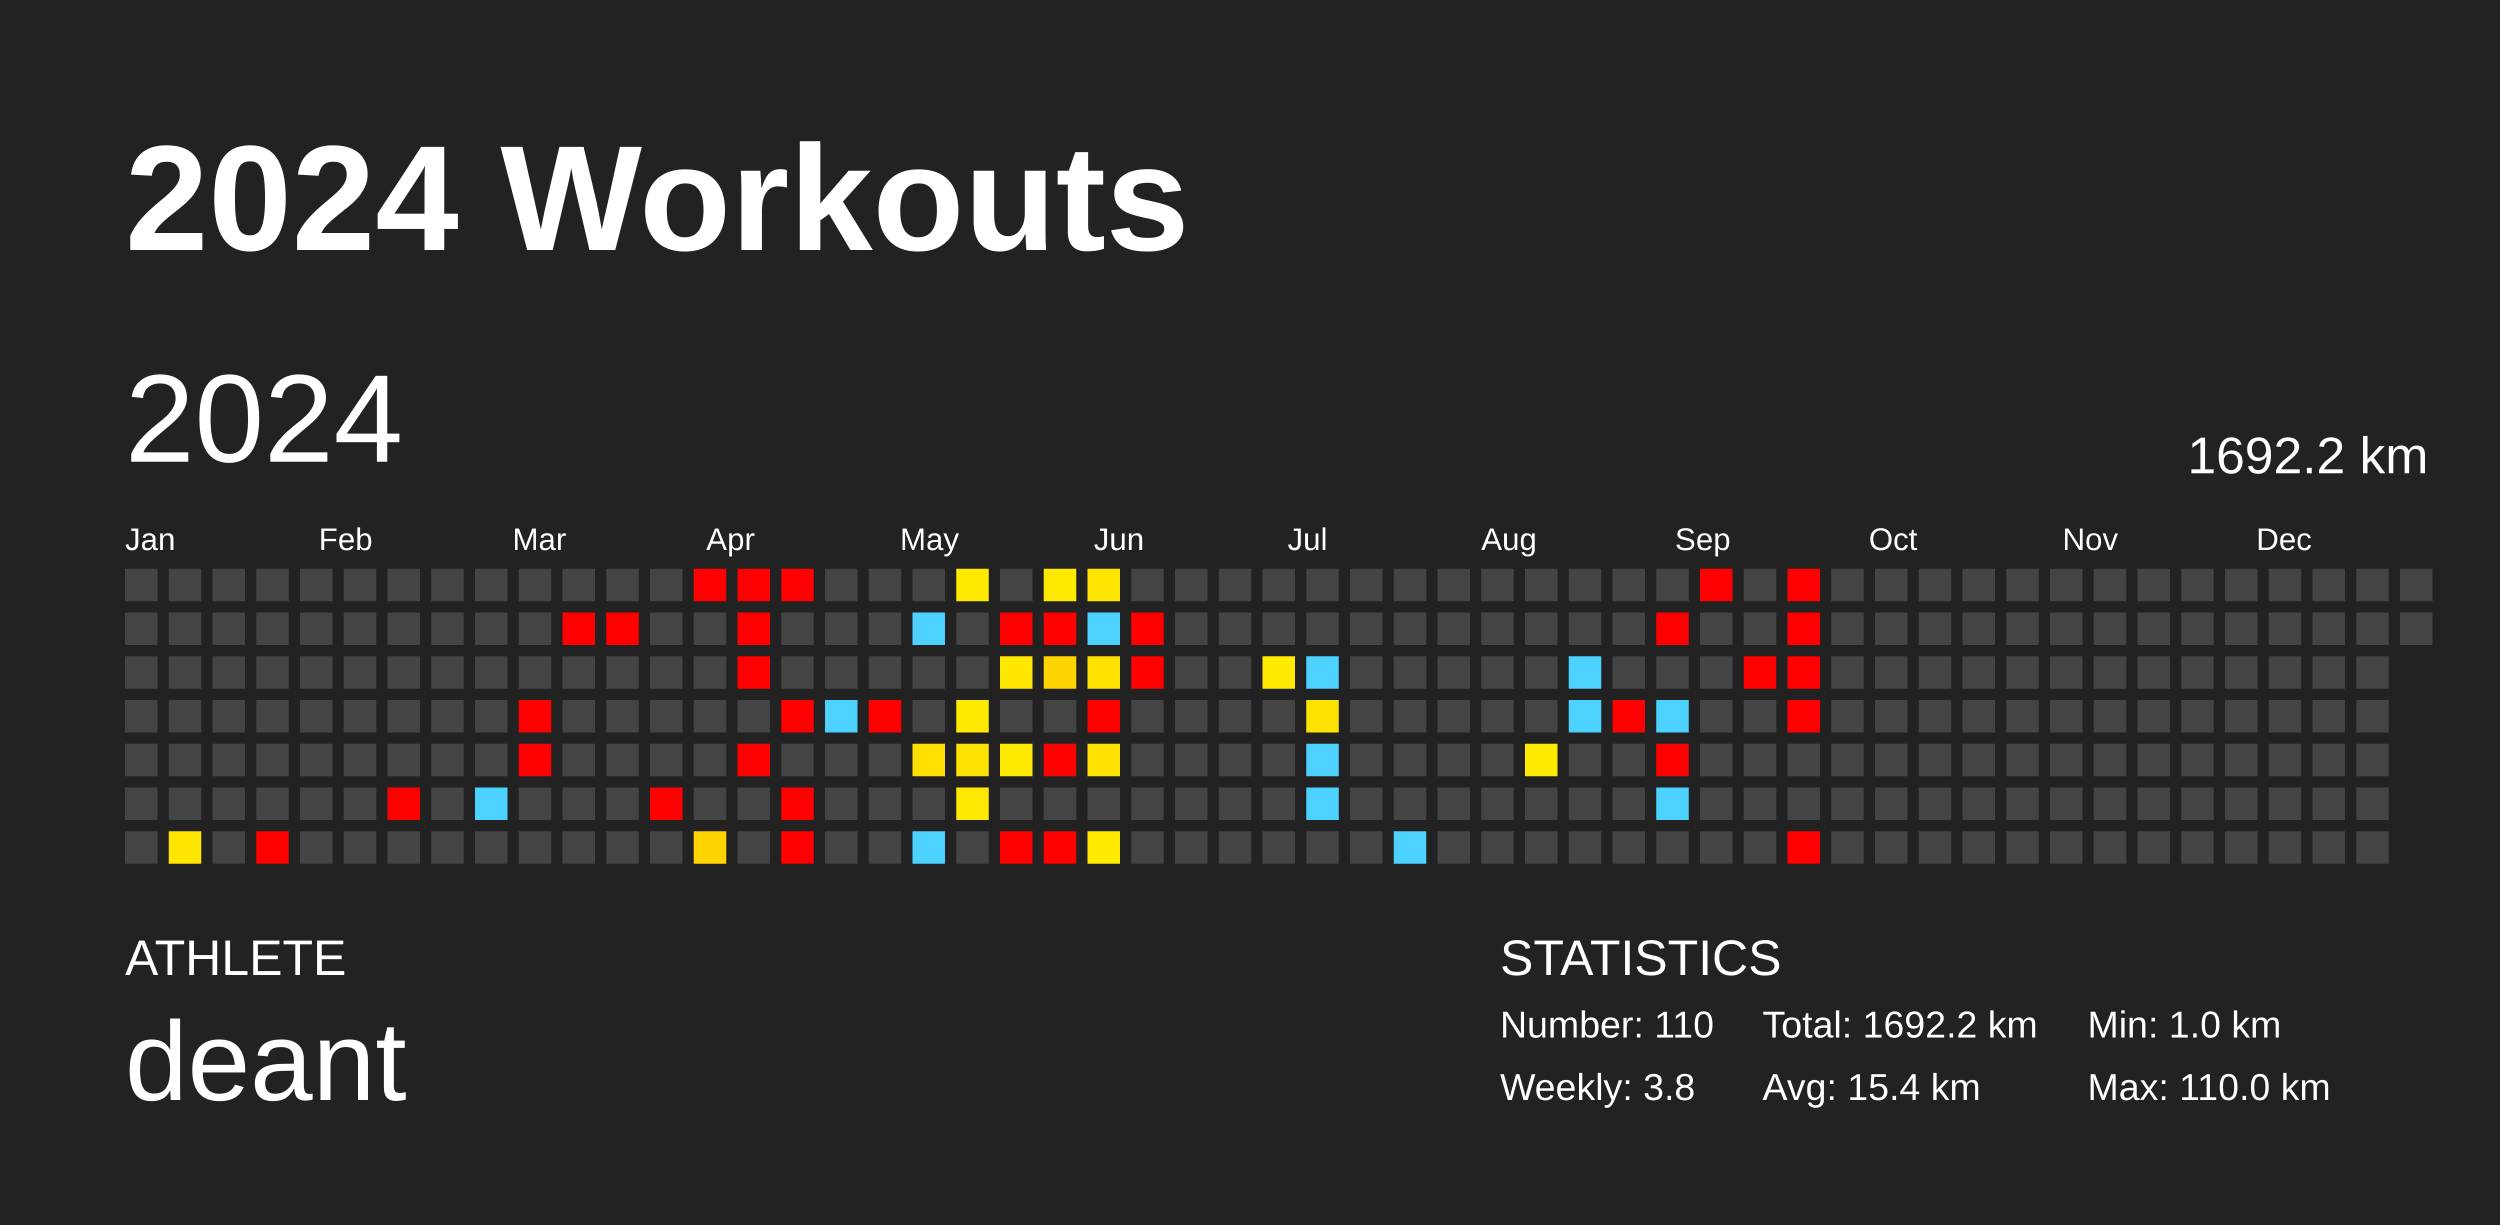
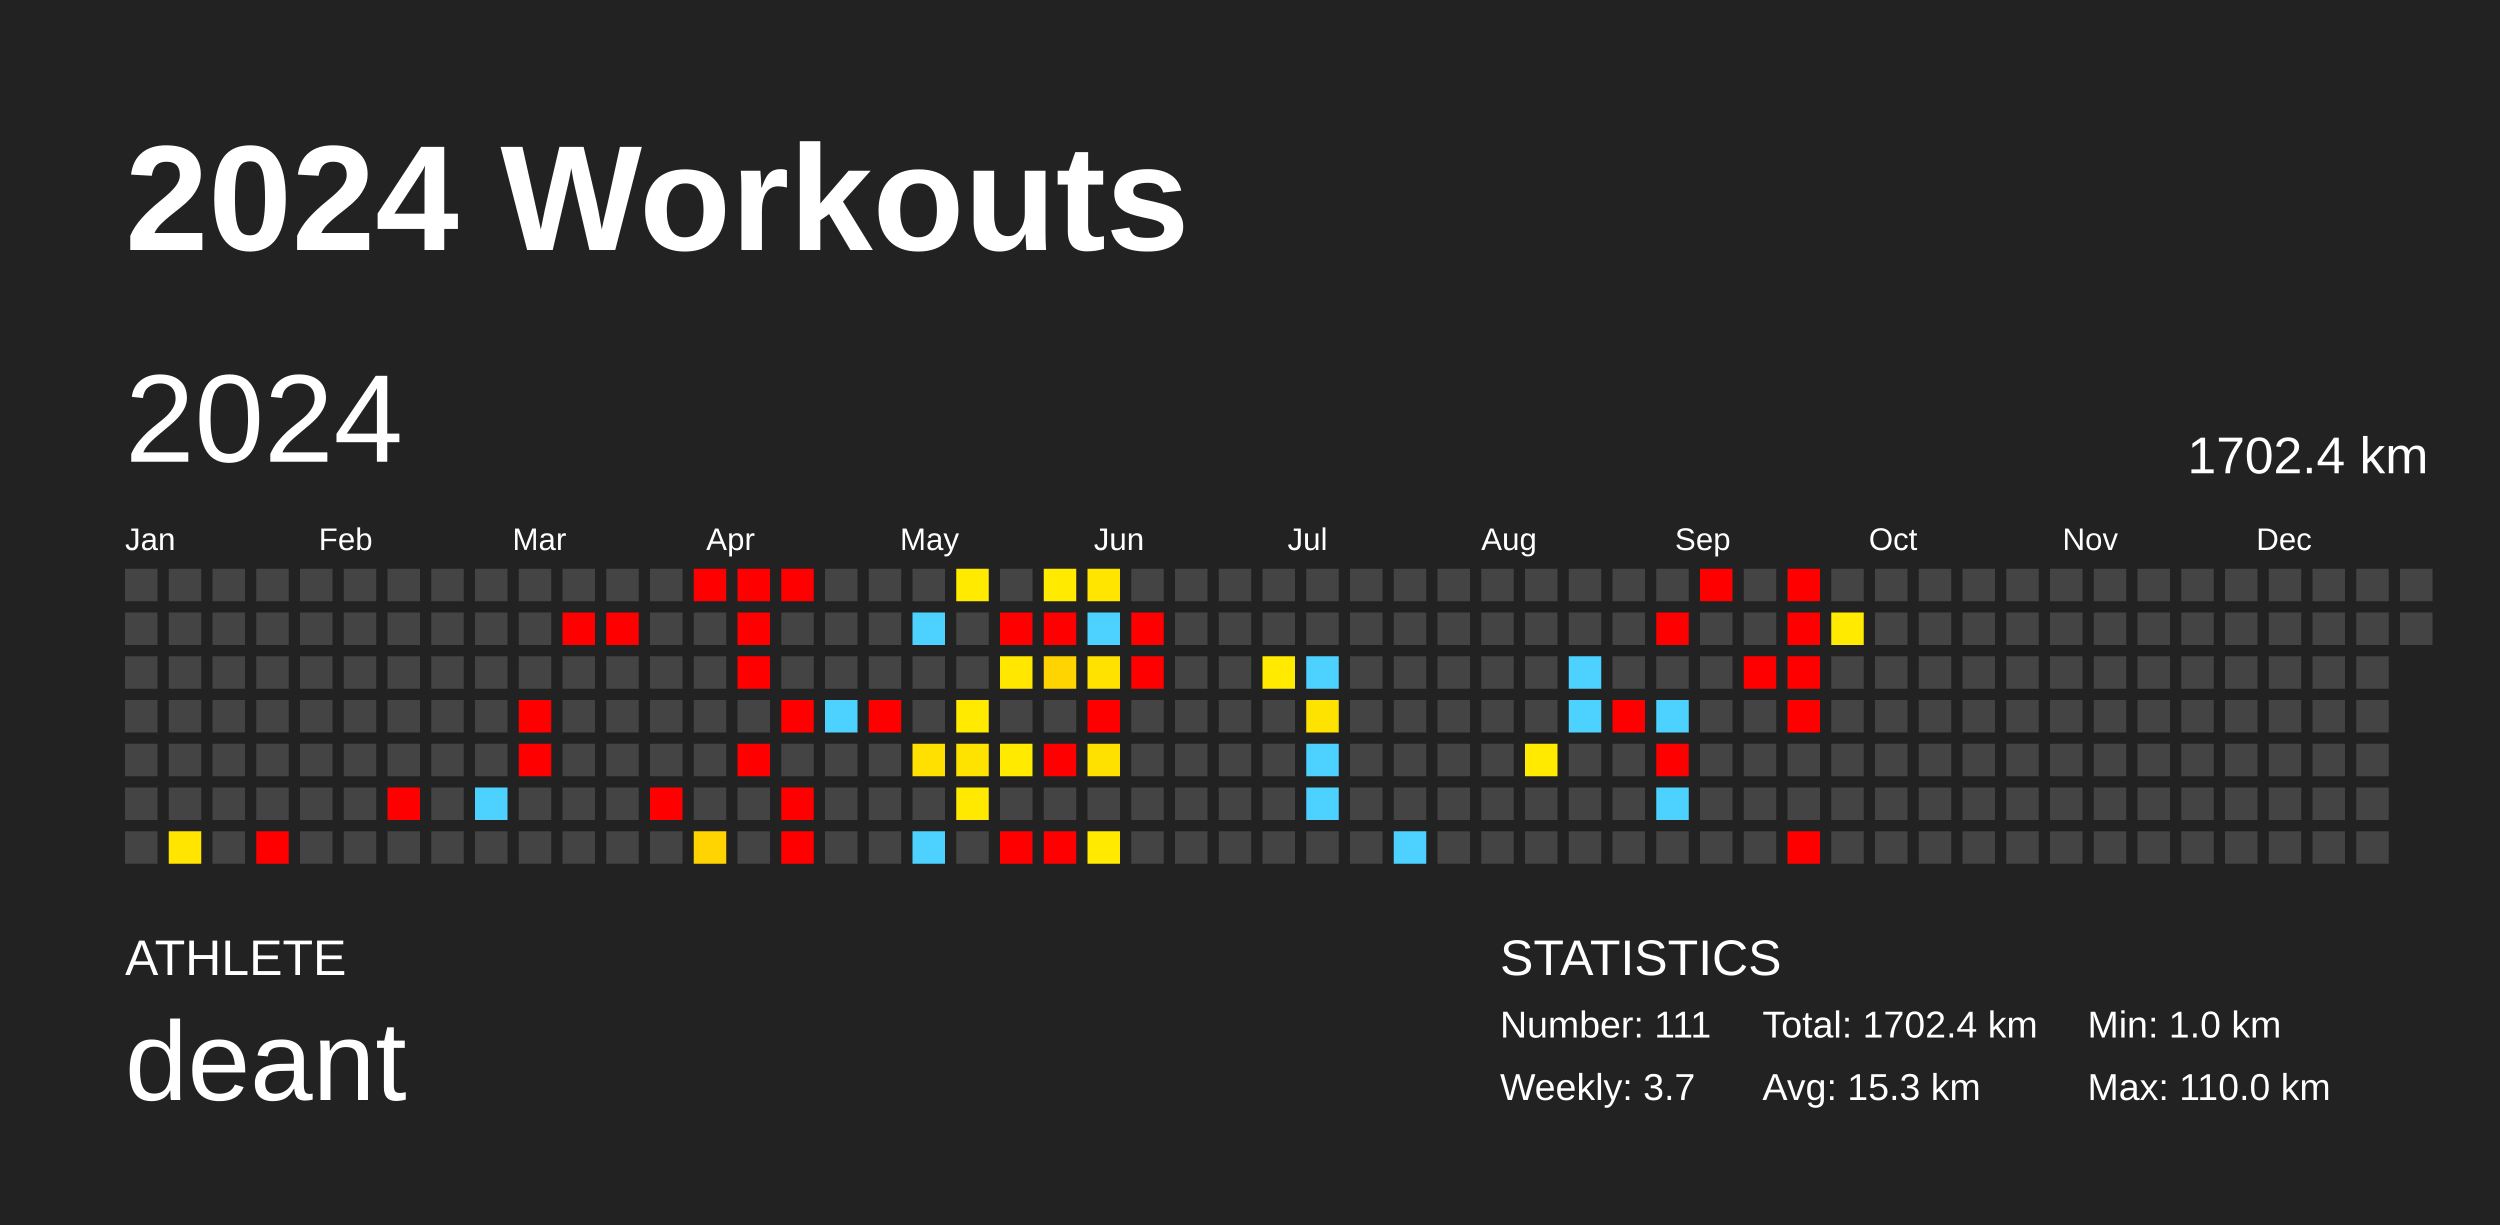
<svg xmlns="http://www.w3.org/2000/svg" baseProfile="full" height="98mm" version="1.1" viewBox="0,0,200,98" width="200mm">
  <defs />
  <rect fill="#222222" height="98" width="200" x="0" y="0" />
  <text fill="#FFFFFF" style="font-size:12px; font-family:Arial; font-weight:bold;" x="10" y="20">2024 Workouts</text>
  <text fill="#FFFFFF" style="font-size:4px; font-family:Arial" x="10" y="78">ATHLETE</text>
  <text fill="#FFFFFF" style="font-size:9px; font-family:Arial" x="10" y="88">deant</text>
  <text fill="#FFFFFF" style="font-size:4px; font-family:Arial" x="120" y="78">STATISTICS</text>
-   <text fill="#FFFFFF" style="font-size:3px; font-family:Arial" x="120" y="83">Number: 110</text>
-   <text fill="#FFFFFF" style="font-size:3px; font-family:Arial" x="120" y="88">Weekly: 3.8</text>
-   <text fill="#FFFFFF" style="font-size:3px; font-family:Arial" x="141" y="83">Total: 1692.2 km</text>
-   <text fill="#FFFFFF" style="font-size:3px; font-family:Arial" x="141" y="88">Avg: 15.4 km</text>
+   <text fill="#FFFFFF" style="font-size:3px; font-family:Arial" x="120" y="83">Number: 111</text>
+   <text fill="#FFFFFF" style="font-size:3px; font-family:Arial" x="120" y="88">Weekly: 3.7</text>
+   <text fill="#FFFFFF" style="font-size:3px; font-family:Arial" x="141" y="83">Total: 1702.4 km</text>
+   <text fill="#FFFFFF" style="font-size:3px; font-family:Arial" x="141" y="88">Avg: 15.3 km</text>
  <text fill="#FFFFFF" style="font-size:3px; font-family:Arial" x="167" y="83">Min: 1.0 km</text>
  <text fill="#FFFFFF" style="font-size:3px; font-family:Arial" x="167" y="88">Max: 110.0 km</text>
  <text dominant-baseline="hanging" fill="#FFFFFF" style="font-size:10.0px; font-family:Arial;" x="10" y="30">2024</text>
-   <text dominant-baseline="hanging" fill="#FFFFFF" style="font-size:4.125px; font-family:Arial;" x="175" y="35">1692.2 km</text>
+   <text dominant-baseline="hanging" fill="#FFFFFF" style="font-size:4.125px; font-family:Arial;" x="175" y="35">1702.4 km</text>
  <text fill="#FFFFFF" style="font-size:2.5px; font-family:Arial" x="10.0" y="44">Jan</text>
  <text fill="#FFFFFF" style="font-size:2.5px; font-family:Arial" x="25.5" y="44">Feb</text>
  <text fill="#FFFFFF" style="font-size:2.5px; font-family:Arial" x="41.0" y="44">Mar</text>
  <text fill="#FFFFFF" style="font-size:2.5px; font-family:Arial" x="56.5" y="44">Apr</text>
  <text fill="#FFFFFF" style="font-size:2.5px; font-family:Arial" x="72.0" y="44">May</text>
  <text fill="#FFFFFF" style="font-size:2.5px; font-family:Arial" x="87.5" y="44">Jun</text>
  <text fill="#FFFFFF" style="font-size:2.5px; font-family:Arial" x="103.0" y="44">Jul</text>
  <text fill="#FFFFFF" style="font-size:2.5px; font-family:Arial" x="118.5" y="44">Aug</text>
  <text fill="#FFFFFF" style="font-size:2.5px; font-family:Arial" x="134.0" y="44">Sep</text>
  <text fill="#FFFFFF" style="font-size:2.5px; font-family:Arial" x="149.5" y="44">Oct</text>
  <text fill="#FFFFFF" style="font-size:2.5px; font-family:Arial" x="165.0" y="44">Nov</text>
  <text fill="#FFFFFF" style="font-size:2.5px; font-family:Arial" x="180.5" y="44">Dec</text>
  <rect fill="#444444" height="2.6" width="2.6" x="10.0" y="45.5" />
  <rect fill="#444444" height="2.6" width="2.6" x="10.0" y="49.0" />
  <rect fill="#444444" height="2.6" width="2.6" x="10.0" y="52.5" />
  <rect fill="#444444" height="2.6" width="2.6" x="10.0" y="56.0" />
  <rect fill="#444444" height="2.6" width="2.6" x="10.0" y="59.5" />
  <rect fill="#444444" height="2.6" width="2.6" x="10.0" y="63.0" />
  <rect fill="#444444" height="2.6" width="2.6" x="10.0" y="66.5" />
  <rect fill="#444444" height="2.6" width="2.6" x="13.5" y="45.5" />
  <rect fill="#444444" height="2.6" width="2.6" x="13.5" y="49.0" />
  <rect fill="#444444" height="2.6" width="2.6" x="13.5" y="52.5" />
  <rect fill="#444444" height="2.6" width="2.6" x="13.5" y="56.0" />
  <rect fill="#444444" height="2.6" width="2.6" x="13.5" y="59.5" />
  <rect fill="#444444" height="2.6" width="2.6" x="13.5" y="63.0" />
  <rect fill="#ffe500" height="2.6" width="2.6" x="13.5" y="66.5" />
  <rect fill="#444444" height="2.6" width="2.6" x="17.0" y="45.5" />
  <rect fill="#444444" height="2.6" width="2.6" x="17.0" y="49.0" />
  <rect fill="#444444" height="2.6" width="2.6" x="17.0" y="52.5" />
  <rect fill="#444444" height="2.6" width="2.6" x="17.0" y="56.0" />
  <rect fill="#444444" height="2.6" width="2.6" x="17.0" y="59.5" />
  <rect fill="#444444" height="2.6" width="2.6" x="17.0" y="63.0" />
  <rect fill="#444444" height="2.6" width="2.6" x="17.0" y="66.5" />
  <rect fill="#444444" height="2.6" width="2.6" x="20.5" y="45.5" />
  <rect fill="#444444" height="2.6" width="2.6" x="20.5" y="49.0" />
  <rect fill="#444444" height="2.6" width="2.6" x="20.5" y="52.5" />
  <rect fill="#444444" height="2.6" width="2.6" x="20.5" y="56.0" />
  <rect fill="#444444" height="2.6" width="2.6" x="20.5" y="59.5" />
  <rect fill="#444444" height="2.6" width="2.6" x="20.5" y="63.0" />
  <rect fill="red" height="2.6" width="2.6" x="20.5" y="66.5" />
  <rect fill="#444444" height="2.6" width="2.6" x="24.0" y="45.5" />
  <rect fill="#444444" height="2.6" width="2.6" x="24.0" y="49.0" />
  <rect fill="#444444" height="2.6" width="2.6" x="24.0" y="52.5" />
  <rect fill="#444444" height="2.6" width="2.6" x="24.0" y="56.0" />
  <rect fill="#444444" height="2.6" width="2.6" x="24.0" y="59.5" />
  <rect fill="#444444" height="2.6" width="2.6" x="24.0" y="63.0" />
  <rect fill="#444444" height="2.6" width="2.6" x="24.0" y="66.5" />
  <rect fill="#444444" height="2.6" width="2.6" x="27.5" y="45.5" />
  <rect fill="#444444" height="2.6" width="2.6" x="27.5" y="49.0" />
  <rect fill="#444444" height="2.6" width="2.6" x="27.5" y="52.5" />
  <rect fill="#444444" height="2.6" width="2.6" x="27.5" y="56.0" />
  <rect fill="#444444" height="2.6" width="2.6" x="27.5" y="59.5" />
  <rect fill="#444444" height="2.6" width="2.6" x="27.5" y="63.0" />
  <rect fill="#444444" height="2.6" width="2.6" x="27.5" y="66.5" />
  <rect fill="#444444" height="2.6" width="2.6" x="31.0" y="45.5" />
  <rect fill="#444444" height="2.6" width="2.6" x="31.0" y="49.0" />
  <rect fill="#444444" height="2.6" width="2.6" x="31.0" y="52.5" />
  <rect fill="#444444" height="2.6" width="2.6" x="31.0" y="56.0" />
  <rect fill="#444444" height="2.6" width="2.6" x="31.0" y="59.5" />
  <rect fill="red" height="2.6" width="2.6" x="31.0" y="63.0" />
  <rect fill="#444444" height="2.6" width="2.6" x="31.0" y="66.5" />
  <rect fill="#444444" height="2.6" width="2.6" x="34.5" y="45.5" />
  <rect fill="#444444" height="2.6" width="2.6" x="34.5" y="49.0" />
  <rect fill="#444444" height="2.6" width="2.6" x="34.5" y="52.5" />
  <rect fill="#444444" height="2.6" width="2.6" x="34.5" y="56.0" />
  <rect fill="#444444" height="2.6" width="2.6" x="34.5" y="59.5" />
  <rect fill="#444444" height="2.6" width="2.6" x="34.5" y="63.0" />
  <rect fill="#444444" height="2.6" width="2.6" x="34.5" y="66.5" />
  <rect fill="#444444" height="2.6" width="2.6" x="38.0" y="45.5" />
  <rect fill="#444444" height="2.6" width="2.6" x="38.0" y="49.0" />
  <rect fill="#444444" height="2.6" width="2.6" x="38.0" y="52.5" />
  <rect fill="#444444" height="2.6" width="2.6" x="38.0" y="56.0" />
  <rect fill="#444444" height="2.6" width="2.6" x="38.0" y="59.5" />
  <rect fill="#4dd2ff" height="2.6" width="2.6" x="38.0" y="63.0" />
  <rect fill="#444444" height="2.6" width="2.6" x="38.0" y="66.5" />
  <rect fill="#444444" height="2.6" width="2.6" x="41.5" y="45.5" />
  <rect fill="#444444" height="2.6" width="2.6" x="41.5" y="49.0" />
  <rect fill="#444444" height="2.6" width="2.6" x="41.5" y="52.5" />
  <rect fill="red" height="2.6" width="2.6" x="41.5" y="56.0" />
  <rect fill="red" height="2.6" width="2.6" x="41.5" y="59.5" />
  <rect fill="#444444" height="2.6" width="2.6" x="41.5" y="63.0" />
  <rect fill="#444444" height="2.6" width="2.6" x="41.5" y="66.5" />
  <rect fill="#444444" height="2.6" width="2.6" x="45.0" y="45.5" />
  <rect fill="red" height="2.6" width="2.6" x="45.0" y="49.0" />
  <rect fill="#444444" height="2.6" width="2.6" x="45.0" y="52.5" />
  <rect fill="#444444" height="2.6" width="2.6" x="45.0" y="56.0" />
  <rect fill="#444444" height="2.6" width="2.6" x="45.0" y="59.5" />
  <rect fill="#444444" height="2.6" width="2.6" x="45.0" y="63.0" />
  <rect fill="#444444" height="2.6" width="2.6" x="45.0" y="66.5" />
  <rect fill="#444444" height="2.6" width="2.6" x="48.5" y="45.5" />
  <rect fill="red" height="2.6" width="2.6" x="48.5" y="49.0" />
  <rect fill="#444444" height="2.6" width="2.6" x="48.5" y="52.5" />
  <rect fill="#444444" height="2.6" width="2.6" x="48.5" y="56.0" />
  <rect fill="#444444" height="2.6" width="2.6" x="48.5" y="59.5" />
  <rect fill="#444444" height="2.6" width="2.6" x="48.5" y="63.0" />
  <rect fill="#444444" height="2.6" width="2.6" x="48.5" y="66.5" />
  <rect fill="#444444" height="2.6" width="2.6" x="52.0" y="45.5" />
  <rect fill="#444444" height="2.6" width="2.6" x="52.0" y="49.0" />
  <rect fill="#444444" height="2.6" width="2.6" x="52.0" y="52.5" />
  <rect fill="#444444" height="2.6" width="2.6" x="52.0" y="56.0" />
  <rect fill="#444444" height="2.6" width="2.6" x="52.0" y="59.5" />
  <rect fill="red" height="2.6" width="2.6" x="52.0" y="63.0" />
  <rect fill="#444444" height="2.6" width="2.6" x="52.0" y="66.5" />
  <rect fill="red" height="2.6" width="2.6" x="55.5" y="45.5" />
  <rect fill="#444444" height="2.6" width="2.6" x="55.5" y="49.0" />
  <rect fill="#444444" height="2.6" width="2.6" x="55.5" y="52.5" />
  <rect fill="#444444" height="2.6" width="2.6" x="55.5" y="56.0" />
  <rect fill="#444444" height="2.6" width="2.6" x="55.5" y="59.5" />
  <rect fill="#444444" height="2.6" width="2.6" x="55.5" y="63.0" />
  <rect fill="#ffd400" height="2.6" width="2.6" x="55.5" y="66.5" />
  <rect fill="red" height="2.6" width="2.6" x="59.0" y="45.5" />
  <rect fill="red" height="2.6" width="2.6" x="59.0" y="49.0" />
  <rect fill="red" height="2.6" width="2.6" x="59.0" y="52.5" />
  <rect fill="#444444" height="2.6" width="2.6" x="59.0" y="56.0" />
  <rect fill="red" height="2.6" width="2.6" x="59.0" y="59.5" />
  <rect fill="#444444" height="2.6" width="2.6" x="59.0" y="63.0" />
  <rect fill="#444444" height="2.6" width="2.6" x="59.0" y="66.5" />
  <rect fill="red" height="2.6" width="2.6" x="62.5" y="45.5" />
  <rect fill="#444444" height="2.6" width="2.6" x="62.5" y="49.0" />
  <rect fill="#444444" height="2.6" width="2.6" x="62.5" y="52.5" />
  <rect fill="red" height="2.6" width="2.6" x="62.5" y="56.0" />
  <rect fill="#444444" height="2.6" width="2.6" x="62.5" y="59.5" />
  <rect fill="red" height="2.6" width="2.6" x="62.5" y="63.0" />
  <rect fill="red" height="2.6" width="2.6" x="62.5" y="66.5" />
  <rect fill="#444444" height="2.6" width="2.6" x="66.0" y="45.5" />
  <rect fill="#444444" height="2.6" width="2.6" x="66.0" y="49.0" />
  <rect fill="#444444" height="2.6" width="2.6" x="66.0" y="52.5" />
  <rect fill="#4dd2ff" height="2.6" width="2.6" x="66.0" y="56.0" />
  <rect fill="#444444" height="2.6" width="2.6" x="66.0" y="59.5" />
  <rect fill="#444444" height="2.6" width="2.6" x="66.0" y="63.0" />
  <rect fill="#444444" height="2.6" width="2.6" x="66.0" y="66.5" />
  <rect fill="#444444" height="2.6" width="2.6" x="69.5" y="45.5" />
  <rect fill="#444444" height="2.6" width="2.6" x="69.5" y="49.0" />
  <rect fill="#444444" height="2.6" width="2.6" x="69.5" y="52.5" />
  <rect fill="red" height="2.6" width="2.6" x="69.5" y="56.0" />
  <rect fill="#444444" height="2.6" width="2.6" x="69.5" y="59.5" />
  <rect fill="#444444" height="2.6" width="2.6" x="69.5" y="63.0" />
  <rect fill="#444444" height="2.6" width="2.6" x="69.5" y="66.5" />
  <rect fill="#444444" height="2.6" width="2.6" x="73.0" y="45.5" />
  <rect fill="#4dd2ff" height="2.6" width="2.6" x="73.0" y="49.0" />
  <rect fill="#444444" height="2.6" width="2.6" x="73.0" y="52.5" />
  <rect fill="#444444" height="2.6" width="2.6" x="73.0" y="56.0" />
  <rect fill="#ffe000" height="2.6" width="2.6" x="73.0" y="59.5" />
  <rect fill="#444444" height="2.6" width="2.6" x="73.0" y="63.0" />
  <rect fill="#4dd2ff" height="2.6" width="2.6" x="73.0" y="66.5" />
  <rect fill="#ffea00" height="2.6" width="2.6" x="76.5" y="45.5" />
  <rect fill="#444444" height="2.6" width="2.6" x="76.5" y="49.0" />
  <rect fill="#444444" height="2.6" width="2.6" x="76.5" y="52.5" />
  <rect fill="#ffea00" height="2.6" width="2.6" x="76.5" y="56.0" />
  <rect fill="#ffe300" height="2.6" width="2.6" x="76.5" y="59.5" />
  <rect fill="#ffe900" height="2.6" width="2.6" x="76.5" y="63.0" />
  <rect fill="#444444" height="2.6" width="2.6" x="76.5" y="66.5" />
  <rect fill="#444444" height="2.6" width="2.6" x="80.0" y="45.5" />
  <rect fill="red" height="2.6" width="2.6" x="80.0" y="49.0" />
  <rect fill="#ffe700" height="2.6" width="2.6" x="80.0" y="52.5" />
  <rect fill="#444444" height="2.6" width="2.6" x="80.0" y="56.0" />
  <rect fill="#ffea00" height="2.6" width="2.6" x="80.0" y="59.5" />
  <rect fill="#444444" height="2.6" width="2.6" x="80.0" y="63.0" />
  <rect fill="red" height="2.6" width="2.6" x="80.0" y="66.5" />
  <rect fill="#ffea00" height="2.6" width="2.6" x="83.5" y="45.5" />
  <rect fill="red" height="2.6" width="2.6" x="83.5" y="49.0" />
  <rect fill="#ffd400" height="2.6" width="2.6" x="83.5" y="52.5" />
  <rect fill="#444444" height="2.6" width="2.6" x="83.5" y="56.0" />
  <rect fill="red" height="2.6" width="2.6" x="83.5" y="59.5" />
  <rect fill="#444444" height="2.6" width="2.6" x="83.5" y="63.0" />
  <rect fill="red" height="2.6" width="2.6" x="83.5" y="66.5" />
  <rect fill="#ffe500" height="2.6" width="2.6" x="87.0" y="45.5" />
  <rect fill="#4dd2ff" height="2.6" width="2.6" x="87.0" y="49.0" />
  <rect fill="#ffe200" height="2.6" width="2.6" x="87.0" y="52.5" />
  <rect fill="red" height="2.6" width="2.6" x="87.0" y="56.0" />
  <rect fill="#ffe100" height="2.6" width="2.6" x="87.0" y="59.5" />
  <rect fill="#444444" height="2.6" width="2.6" x="87.0" y="63.0" />
  <rect fill="#ffea00" height="2.6" width="2.6" x="87.0" y="66.5" />
  <rect fill="#444444" height="2.6" width="2.6" x="90.5" y="45.5" />
  <rect fill="red" height="2.6" width="2.6" x="90.5" y="49.0" />
  <rect fill="red" height="2.6" width="2.6" x="90.5" y="52.5" />
  <rect fill="#444444" height="2.6" width="2.6" x="90.5" y="56.0" />
  <rect fill="#444444" height="2.6" width="2.6" x="90.5" y="59.5" />
  <rect fill="#444444" height="2.6" width="2.6" x="90.5" y="63.0" />
  <rect fill="#444444" height="2.6" width="2.6" x="90.5" y="66.5" />
  <rect fill="#444444" height="2.6" width="2.6" x="94.0" y="45.5" />
  <rect fill="#444444" height="2.6" width="2.6" x="94.0" y="49.0" />
  <rect fill="#444444" height="2.6" width="2.6" x="94.0" y="52.5" />
  <rect fill="#444444" height="2.6" width="2.6" x="94.0" y="56.0" />
  <rect fill="#444444" height="2.6" width="2.6" x="94.0" y="59.5" />
  <rect fill="#444444" height="2.6" width="2.6" x="94.0" y="63.0" />
  <rect fill="#444444" height="2.6" width="2.6" x="94.0" y="66.5" />
  <rect fill="#444444" height="2.6" width="2.6" x="97.5" y="45.5" />
  <rect fill="#444444" height="2.6" width="2.6" x="97.5" y="49.0" />
  <rect fill="#444444" height="2.6" width="2.6" x="97.5" y="52.5" />
  <rect fill="#444444" height="2.6" width="2.6" x="97.5" y="56.0" />
  <rect fill="#444444" height="2.6" width="2.6" x="97.5" y="59.5" />
  <rect fill="#444444" height="2.6" width="2.6" x="97.5" y="63.0" />
  <rect fill="#444444" height="2.6" width="2.6" x="97.5" y="66.5" />
  <rect fill="#444444" height="2.6" width="2.6" x="101.0" y="45.5" />
  <rect fill="#444444" height="2.6" width="2.6" x="101.0" y="49.0" />
  <rect fill="#ffea00" height="2.6" width="2.6" x="101.0" y="52.5" />
  <rect fill="#444444" height="2.6" width="2.6" x="101.0" y="56.0" />
  <rect fill="#444444" height="2.6" width="2.6" x="101.0" y="59.5" />
  <rect fill="#444444" height="2.6" width="2.6" x="101.0" y="63.0" />
  <rect fill="#444444" height="2.6" width="2.6" x="101.0" y="66.5" />
  <rect fill="#444444" height="2.6" width="2.6" x="104.5" y="45.5" />
  <rect fill="#444444" height="2.6" width="2.6" x="104.5" y="49.0" />
  <rect fill="#4dd2ff" height="2.6" width="2.6" x="104.5" y="52.5" />
  <rect fill="#ffe300" height="2.6" width="2.6" x="104.5" y="56.0" />
  <rect fill="#4dd2ff" height="2.6" width="2.6" x="104.5" y="59.5" />
  <rect fill="#4dd2ff" height="2.6" width="2.6" x="104.5" y="63.0" />
  <rect fill="#444444" height="2.6" width="2.6" x="104.5" y="66.5" />
  <rect fill="#444444" height="2.6" width="2.6" x="108.0" y="45.5" />
  <rect fill="#444444" height="2.6" width="2.6" x="108.0" y="49.0" />
  <rect fill="#444444" height="2.6" width="2.6" x="108.0" y="52.5" />
  <rect fill="#444444" height="2.6" width="2.6" x="108.0" y="56.0" />
  <rect fill="#444444" height="2.6" width="2.6" x="108.0" y="59.5" />
  <rect fill="#444444" height="2.6" width="2.6" x="108.0" y="63.0" />
  <rect fill="#444444" height="2.6" width="2.6" x="108.0" y="66.5" />
  <rect fill="#444444" height="2.6" width="2.6" x="111.5" y="45.5" />
  <rect fill="#444444" height="2.6" width="2.6" x="111.5" y="49.0" />
  <rect fill="#444444" height="2.6" width="2.6" x="111.5" y="52.5" />
  <rect fill="#444444" height="2.6" width="2.6" x="111.5" y="56.0" />
  <rect fill="#444444" height="2.6" width="2.6" x="111.5" y="59.5" />
  <rect fill="#444444" height="2.6" width="2.6" x="111.5" y="63.0" />
  <rect fill="#4dd2ff" height="2.6" width="2.6" x="111.5" y="66.5" />
  <rect fill="#444444" height="2.6" width="2.6" x="115.0" y="45.5" />
  <rect fill="#444444" height="2.6" width="2.6" x="115.0" y="49.0" />
  <rect fill="#444444" height="2.6" width="2.6" x="115.0" y="52.5" />
  <rect fill="#444444" height="2.6" width="2.6" x="115.0" y="56.0" />
  <rect fill="#444444" height="2.6" width="2.6" x="115.0" y="59.5" />
  <rect fill="#444444" height="2.6" width="2.6" x="115.0" y="63.0" />
  <rect fill="#444444" height="2.6" width="2.6" x="115.0" y="66.5" />
  <rect fill="#444444" height="2.6" width="2.6" x="118.5" y="45.5" />
  <rect fill="#444444" height="2.6" width="2.6" x="118.5" y="49.0" />
  <rect fill="#444444" height="2.6" width="2.6" x="118.5" y="52.5" />
  <rect fill="#444444" height="2.6" width="2.6" x="118.5" y="56.0" />
  <rect fill="#444444" height="2.6" width="2.6" x="118.5" y="59.5" />
  <rect fill="#444444" height="2.6" width="2.6" x="118.5" y="63.0" />
  <rect fill="#444444" height="2.6" width="2.6" x="118.5" y="66.5" />
  <rect fill="#444444" height="2.6" width="2.6" x="122.0" y="45.5" />
  <rect fill="#444444" height="2.6" width="2.6" x="122.0" y="49.0" />
  <rect fill="#444444" height="2.6" width="2.6" x="122.0" y="52.5" />
  <rect fill="#444444" height="2.6" width="2.6" x="122.0" y="56.0" />
  <rect fill="#ffea00" height="2.6" width="2.6" x="122.0" y="59.5" />
  <rect fill="#444444" height="2.6" width="2.6" x="122.0" y="63.0" />
  <rect fill="#444444" height="2.6" width="2.6" x="122.0" y="66.5" />
  <rect fill="#444444" height="2.6" width="2.6" x="125.5" y="45.5" />
  <rect fill="#444444" height="2.6" width="2.6" x="125.5" y="49.0" />
  <rect fill="#4dd2ff" height="2.6" width="2.6" x="125.5" y="52.5" />
  <rect fill="#4dd2ff" height="2.6" width="2.6" x="125.5" y="56.0" />
  <rect fill="#444444" height="2.6" width="2.6" x="125.5" y="59.5" />
  <rect fill="#444444" height="2.6" width="2.6" x="125.5" y="63.0" />
  <rect fill="#444444" height="2.6" width="2.6" x="125.5" y="66.5" />
  <rect fill="#444444" height="2.6" width="2.6" x="129.0" y="45.5" />
  <rect fill="#444444" height="2.6" width="2.6" x="129.0" y="49.0" />
  <rect fill="#444444" height="2.6" width="2.6" x="129.0" y="52.5" />
  <rect fill="red" height="2.6" width="2.6" x="129.0" y="56.0" />
  <rect fill="#444444" height="2.6" width="2.6" x="129.0" y="59.5" />
  <rect fill="#444444" height="2.6" width="2.6" x="129.0" y="63.0" />
  <rect fill="#444444" height="2.6" width="2.6" x="129.0" y="66.5" />
  <rect fill="#444444" height="2.6" width="2.6" x="132.5" y="45.5" />
  <rect fill="red" height="2.6" width="2.6" x="132.5" y="49.0" />
  <rect fill="#444444" height="2.6" width="2.6" x="132.5" y="52.5" />
  <rect fill="#4dd2ff" height="2.6" width="2.6" x="132.5" y="56.0" />
  <rect fill="red" height="2.6" width="2.6" x="132.5" y="59.5" />
  <rect fill="#4dd2ff" height="2.6" width="2.6" x="132.5" y="63.0" />
  <rect fill="#444444" height="2.6" width="2.6" x="132.5" y="66.5" />
  <rect fill="red" height="2.6" width="2.6" x="136.0" y="45.5" />
  <rect fill="#444444" height="2.6" width="2.6" x="136.0" y="49.0" />
  <rect fill="#444444" height="2.6" width="2.6" x="136.0" y="52.5" />
  <rect fill="#444444" height="2.6" width="2.6" x="136.0" y="56.0" />
  <rect fill="#444444" height="2.6" width="2.6" x="136.0" y="59.5" />
  <rect fill="#444444" height="2.6" width="2.6" x="136.0" y="63.0" />
  <rect fill="#444444" height="2.6" width="2.6" x="136.0" y="66.5" />
  <rect fill="#444444" height="2.6" width="2.6" x="139.5" y="45.5" />
  <rect fill="#444444" height="2.6" width="2.6" x="139.5" y="49.0" />
  <rect fill="red" height="2.6" width="2.6" x="139.5" y="52.5" />
  <rect fill="#444444" height="2.6" width="2.6" x="139.5" y="56.0" />
  <rect fill="#444444" height="2.6" width="2.6" x="139.5" y="59.5" />
  <rect fill="#444444" height="2.6" width="2.6" x="139.5" y="63.0" />
  <rect fill="#444444" height="2.6" width="2.6" x="139.5" y="66.5" />
  <rect fill="red" height="2.6" width="2.6" x="143.0" y="45.5" />
  <rect fill="red" height="2.6" width="2.6" x="143.0" y="49.0" />
  <rect fill="red" height="2.6" width="2.6" x="143.0" y="52.5" />
  <rect fill="red" height="2.6" width="2.6" x="143.0" y="56.0" />
  <rect fill="#444444" height="2.6" width="2.6" x="143.0" y="59.5" />
  <rect fill="#444444" height="2.6" width="2.6" x="143.0" y="63.0" />
  <rect fill="red" height="2.6" width="2.6" x="143.0" y="66.5" />
  <rect fill="#444444" height="2.6" width="2.6" x="146.5" y="45.5" />
-   <rect fill="#444444" height="2.6" width="2.6" x="146.5" y="49.0" />
+   <rect fill="#ffea00" height="2.6" width="2.6" x="146.5" y="49.0" />
  <rect fill="#444444" height="2.6" width="2.6" x="146.5" y="52.5" />
  <rect fill="#444444" height="2.6" width="2.6" x="146.5" y="56.0" />
  <rect fill="#444444" height="2.6" width="2.6" x="146.5" y="59.5" />
  <rect fill="#444444" height="2.6" width="2.6" x="146.5" y="63.0" />
  <rect fill="#444444" height="2.6" width="2.6" x="146.5" y="66.5" />
  <rect fill="#444444" height="2.6" width="2.6" x="150.0" y="45.5" />
  <rect fill="#444444" height="2.6" width="2.6" x="150.0" y="49.0" />
  <rect fill="#444444" height="2.6" width="2.6" x="150.0" y="52.5" />
  <rect fill="#444444" height="2.6" width="2.6" x="150.0" y="56.0" />
  <rect fill="#444444" height="2.6" width="2.6" x="150.0" y="59.5" />
  <rect fill="#444444" height="2.6" width="2.6" x="150.0" y="63.0" />
  <rect fill="#444444" height="2.6" width="2.6" x="150.0" y="66.5" />
  <rect fill="#444444" height="2.6" width="2.6" x="153.5" y="45.5" />
  <rect fill="#444444" height="2.6" width="2.6" x="153.5" y="49.0" />
  <rect fill="#444444" height="2.6" width="2.6" x="153.5" y="52.5" />
  <rect fill="#444444" height="2.6" width="2.6" x="153.5" y="56.0" />
  <rect fill="#444444" height="2.6" width="2.6" x="153.5" y="59.5" />
  <rect fill="#444444" height="2.6" width="2.6" x="153.5" y="63.0" />
  <rect fill="#444444" height="2.6" width="2.6" x="153.5" y="66.5" />
  <rect fill="#444444" height="2.6" width="2.6" x="157.0" y="45.5" />
  <rect fill="#444444" height="2.6" width="2.6" x="157.0" y="49.0" />
  <rect fill="#444444" height="2.6" width="2.6" x="157.0" y="52.5" />
  <rect fill="#444444" height="2.6" width="2.6" x="157.0" y="56.0" />
  <rect fill="#444444" height="2.6" width="2.6" x="157.0" y="59.5" />
  <rect fill="#444444" height="2.6" width="2.6" x="157.0" y="63.0" />
  <rect fill="#444444" height="2.6" width="2.6" x="157.0" y="66.5" />
  <rect fill="#444444" height="2.6" width="2.6" x="160.5" y="45.5" />
  <rect fill="#444444" height="2.6" width="2.6" x="160.5" y="49.0" />
  <rect fill="#444444" height="2.6" width="2.6" x="160.5" y="52.5" />
  <rect fill="#444444" height="2.6" width="2.6" x="160.5" y="56.0" />
  <rect fill="#444444" height="2.6" width="2.6" x="160.5" y="59.5" />
  <rect fill="#444444" height="2.6" width="2.6" x="160.5" y="63.0" />
  <rect fill="#444444" height="2.6" width="2.6" x="160.5" y="66.5" />
  <rect fill="#444444" height="2.6" width="2.6" x="164.0" y="45.5" />
  <rect fill="#444444" height="2.6" width="2.6" x="164.0" y="49.0" />
  <rect fill="#444444" height="2.6" width="2.6" x="164.0" y="52.5" />
  <rect fill="#444444" height="2.6" width="2.6" x="164.0" y="56.0" />
  <rect fill="#444444" height="2.6" width="2.6" x="164.0" y="59.5" />
  <rect fill="#444444" height="2.6" width="2.6" x="164.0" y="63.0" />
  <rect fill="#444444" height="2.6" width="2.6" x="164.0" y="66.5" />
  <rect fill="#444444" height="2.6" width="2.6" x="167.5" y="45.5" />
  <rect fill="#444444" height="2.6" width="2.6" x="167.5" y="49.0" />
  <rect fill="#444444" height="2.6" width="2.6" x="167.5" y="52.5" />
  <rect fill="#444444" height="2.6" width="2.6" x="167.5" y="56.0" />
  <rect fill="#444444" height="2.6" width="2.6" x="167.5" y="59.5" />
  <rect fill="#444444" height="2.6" width="2.6" x="167.5" y="63.0" />
  <rect fill="#444444" height="2.6" width="2.6" x="167.5" y="66.5" />
  <rect fill="#444444" height="2.6" width="2.6" x="171.0" y="45.5" />
  <rect fill="#444444" height="2.6" width="2.6" x="171.0" y="49.0" />
  <rect fill="#444444" height="2.6" width="2.6" x="171.0" y="52.5" />
  <rect fill="#444444" height="2.6" width="2.6" x="171.0" y="56.0" />
  <rect fill="#444444" height="2.6" width="2.6" x="171.0" y="59.5" />
  <rect fill="#444444" height="2.6" width="2.6" x="171.0" y="63.0" />
  <rect fill="#444444" height="2.6" width="2.6" x="171.0" y="66.5" />
  <rect fill="#444444" height="2.6" width="2.6" x="174.5" y="45.5" />
  <rect fill="#444444" height="2.6" width="2.6" x="174.5" y="49.0" />
  <rect fill="#444444" height="2.6" width="2.6" x="174.5" y="52.5" />
  <rect fill="#444444" height="2.6" width="2.6" x="174.5" y="56.0" />
  <rect fill="#444444" height="2.6" width="2.6" x="174.5" y="59.5" />
  <rect fill="#444444" height="2.6" width="2.6" x="174.5" y="63.0" />
  <rect fill="#444444" height="2.6" width="2.6" x="174.5" y="66.5" />
  <rect fill="#444444" height="2.6" width="2.6" x="178.0" y="45.5" />
  <rect fill="#444444" height="2.6" width="2.6" x="178.0" y="49.0" />
  <rect fill="#444444" height="2.6" width="2.6" x="178.0" y="52.5" />
  <rect fill="#444444" height="2.6" width="2.6" x="178.0" y="56.0" />
  <rect fill="#444444" height="2.6" width="2.6" x="178.0" y="59.5" />
  <rect fill="#444444" height="2.6" width="2.6" x="178.0" y="63.0" />
  <rect fill="#444444" height="2.6" width="2.6" x="178.0" y="66.5" />
  <rect fill="#444444" height="2.6" width="2.6" x="181.5" y="45.5" />
  <rect fill="#444444" height="2.6" width="2.6" x="181.5" y="49.0" />
  <rect fill="#444444" height="2.6" width="2.6" x="181.5" y="52.5" />
  <rect fill="#444444" height="2.6" width="2.6" x="181.5" y="56.0" />
  <rect fill="#444444" height="2.6" width="2.6" x="181.5" y="59.5" />
  <rect fill="#444444" height="2.6" width="2.6" x="181.5" y="63.0" />
  <rect fill="#444444" height="2.6" width="2.6" x="181.5" y="66.5" />
  <rect fill="#444444" height="2.6" width="2.6" x="185.0" y="45.5" />
  <rect fill="#444444" height="2.6" width="2.6" x="185.0" y="49.0" />
  <rect fill="#444444" height="2.6" width="2.6" x="185.0" y="52.5" />
  <rect fill="#444444" height="2.6" width="2.6" x="185.0" y="56.0" />
  <rect fill="#444444" height="2.6" width="2.6" x="185.0" y="59.5" />
  <rect fill="#444444" height="2.6" width="2.6" x="185.0" y="63.0" />
  <rect fill="#444444" height="2.6" width="2.6" x="185.0" y="66.5" />
  <rect fill="#444444" height="2.6" width="2.6" x="188.5" y="45.5" />
  <rect fill="#444444" height="2.6" width="2.6" x="188.5" y="49.0" />
  <rect fill="#444444" height="2.6" width="2.6" x="188.5" y="52.5" />
  <rect fill="#444444" height="2.6" width="2.6" x="188.5" y="56.0" />
  <rect fill="#444444" height="2.6" width="2.6" x="188.5" y="59.5" />
  <rect fill="#444444" height="2.6" width="2.6" x="188.5" y="63.0" />
  <rect fill="#444444" height="2.6" width="2.6" x="188.5" y="66.5" />
  <rect fill="#444444" height="2.6" width="2.6" x="192.0" y="45.5" />
  <rect fill="#444444" height="2.6" width="2.6" x="192.0" y="49.0" />
</svg>
